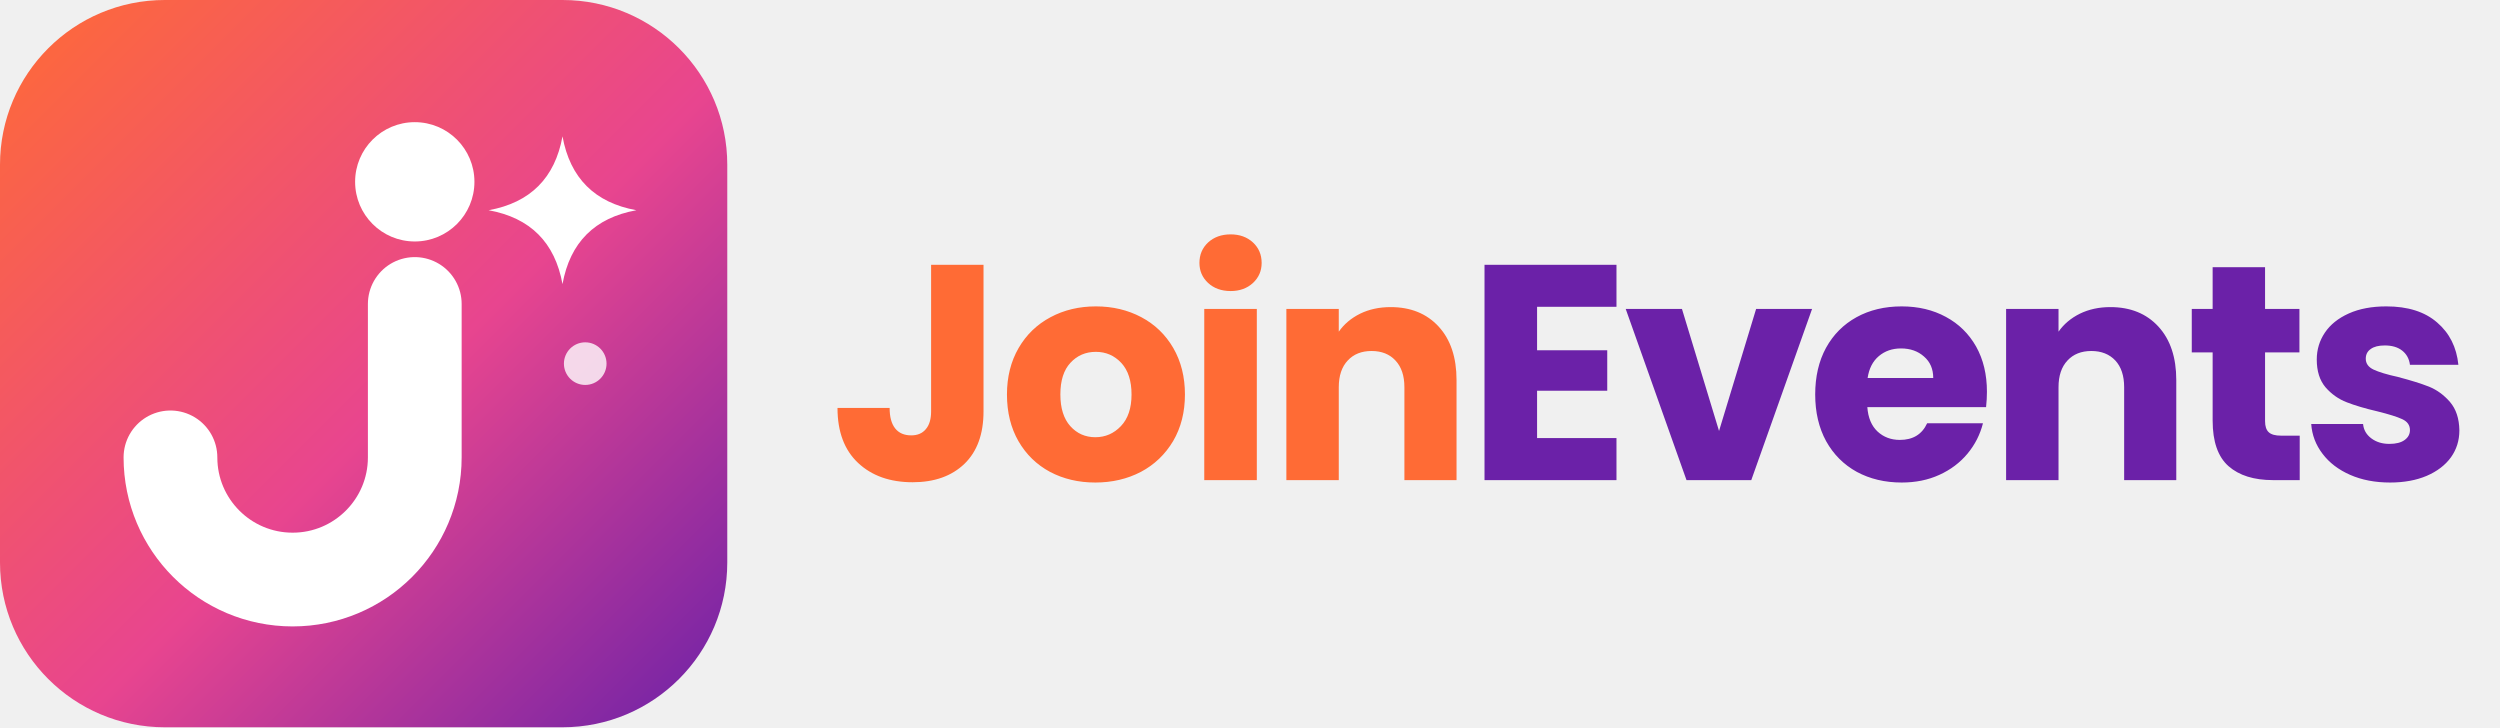
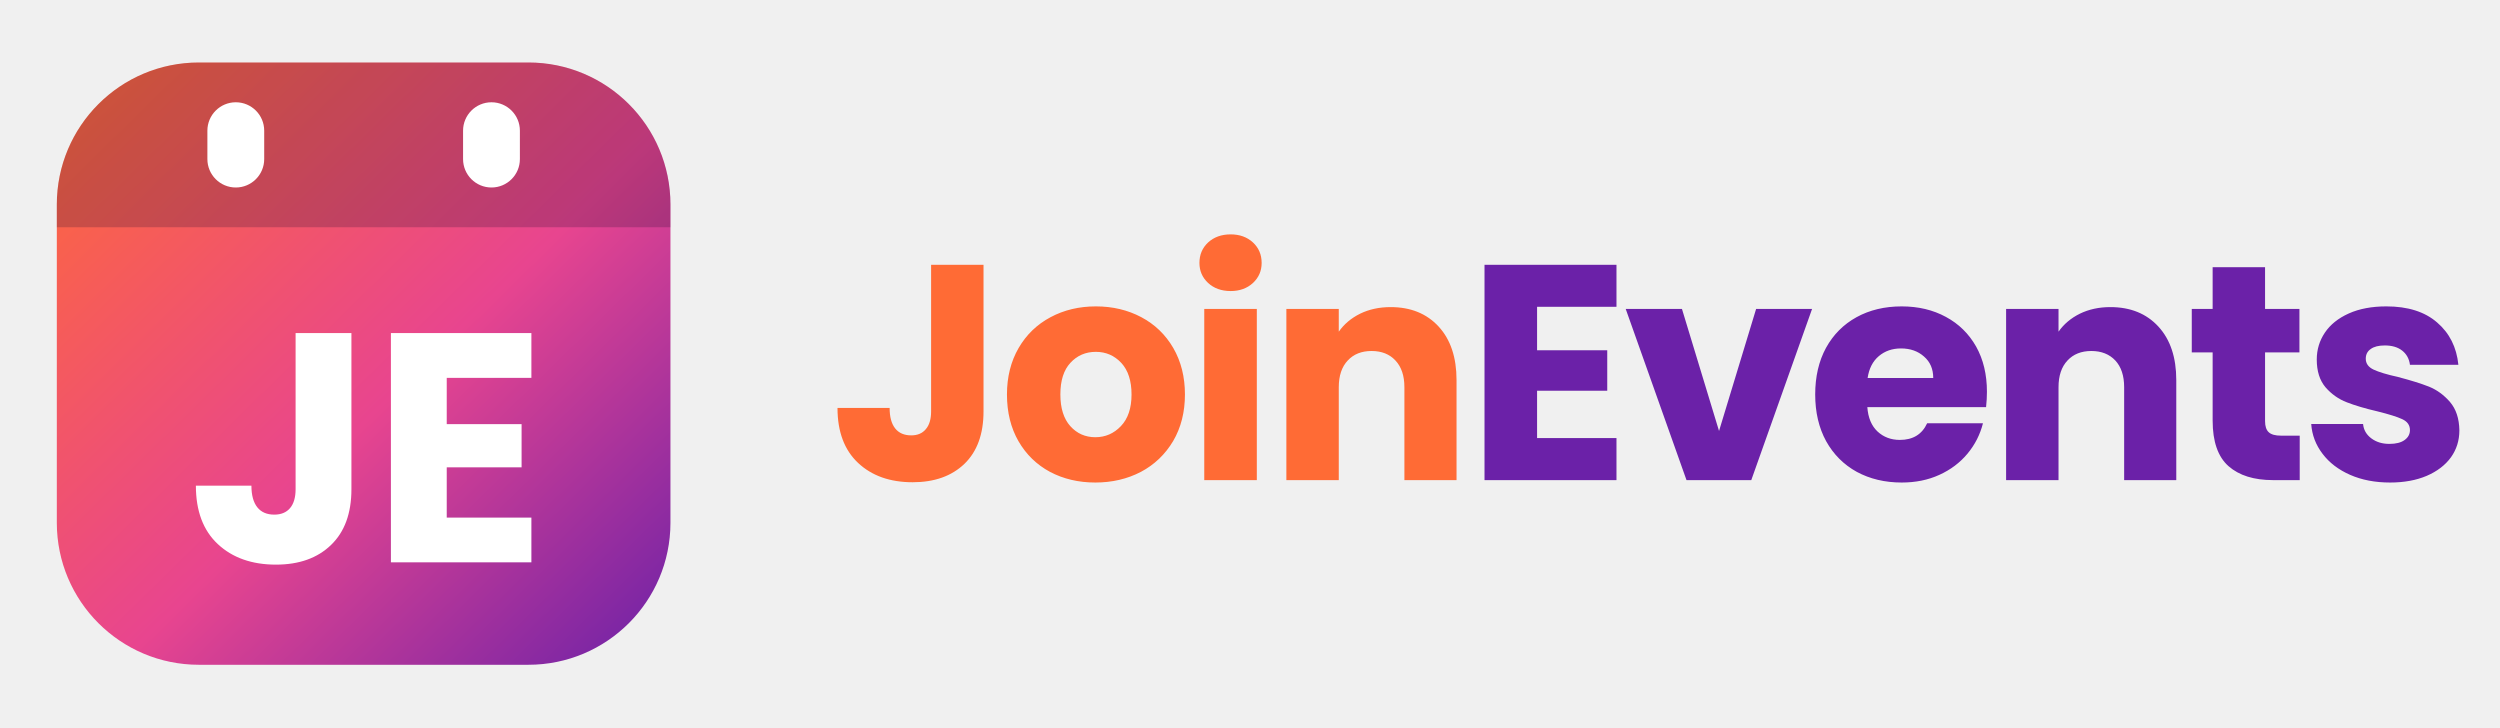
<svg xmlns="http://www.w3.org/2000/svg" viewBox="0 0 1760 512" role="img" aria-label="JoinEvents">
  <defs>
    <linearGradient id="je-bg" x1="0" y1="0" x2="1" y2="1">
      <stop offset="0" stop-color="#FF6B35" />
      <stop offset="0.55" stop-color="#E8458F" />
      <stop offset="1" stop-color="#6B21A8" />
    </linearGradient>
+     <clipPath id="je-cal">
+       <rect x="40" y="44" width="432" height="424" rx="100" />
+     </clipPath>
  </defs>
-   <rect width="512" height="512" rx="116" fill="url(#je-bg)" />
-   <path d="M292 214V322a86 86 0 0 1-172 0" fill="none" stroke="#fff" stroke-width="66" stroke-linecap="round" />
-   <circle cx="292" cy="128" r="42" fill="#fff" />
-   <path d="M396 96q8 44 52 52q-44 8-52 52q-8-44-52-52q44-8 52-52z" fill="#fff" />
-   <circle cx="412" cy="256" r="15" fill="#fff" fill-opacity=".8" />
+   <rect x="40" y="44" width="432" height="424" rx="100" fill="url(#je-bg)" />
+   <rect x="40" y="44" width="432" height="116" fill="#1E0B2E" fill-opacity=".22" clip-path="url(#je-cal)" />
+   <rect x="146" y="72" width="40" height="60" rx="20" fill="#fff" />
+   <rect x="326" y="72" width="40" height="60" rx="20" fill="#fff" />
+   <path fill="#fff" d="M247.4 234.5V344.4Q247.4 369.9 233 383.7Q218.7 397.5 194.3 397.5Q168.8 397.5 153.3 383Q137.9 368.6 137.9 341.9H177Q177 352 181.2 357.2Q185.3 362.3 193.1 362.3Q200.3 362.3 204.2 357.7Q208.1 353.1 208.1 344.4V234.5ZM314.5 266V298.6H367.2V329H314.5V364.4H374.1V395.9H275.2V234.5H374.1V266Z" />
  <path fill="#FF6B35" d="M692.4 186.4V289.6Q692.4 313.6 678.9 326.6Q665.4 339.5 642.5 339.5Q618.6 339.5 604.1 325.9Q589.6 312.3 589.6 287.2H626.3Q626.3 296.7 630.2 301.6Q634.1 306.5 641.5 306.5Q648.2 306.5 651.8 302.1Q655.5 297.8 655.5 289.6V186.4ZM708.9 277.7Q708.9 259.2 717.1 245Q725.3 230.9 739.6 223.3Q753.8 215.7 771.5 215.7Q789.2 215.7 803.5 223.3Q817.8 230.9 826 245Q834.2 259.2 834.2 277.7Q834.2 296.3 825.9 310.5Q817.5 324.6 803.2 332.2Q788.8 339.7 771.1 339.7Q753.4 339.7 739.2 332.2Q725.1 324.6 717 310.6Q708.9 296.5 708.9 277.7ZM796.6 277.7Q796.6 263.3 789.4 255.5Q782.1 247.7 771.5 247.7Q760.7 247.7 753.6 255.4Q746.5 263 746.5 277.7Q746.5 292.2 753.5 300Q760.5 307.8 771.1 307.8Q781.7 307.8 789.1 300Q796.6 292.2 796.6 277.7ZM844.4 185.1Q844.4 176.4 850.5 170.7Q856.7 165 866.4 165Q875.9 165 882.1 170.7Q888.2 176.4 888.2 185.1Q888.2 193.5 882.1 199.2Q875.9 204.9 866.4 204.9Q856.7 204.9 850.5 199.2Q844.4 193.5 844.4 185.1ZM884.8 217.5V338H847.8V217.5ZM1025.4 267.6V338H988.7V272.6Q988.7 260.5 982.4 253.8Q976.2 247.1 965.6 247.1Q955 247.1 948.8 253.8Q942.5 260.5 942.5 272.6V338H905.6V217.5H942.5V233.5Q948.1 225.5 957.6 220.8Q967.1 216.2 979 216.2Q1000.2 216.2 1012.8 229.9Q1025.4 243.6 1025.4 267.6Z" />
  <path fill="#6B21A8" d="M1082.1 216V246.6H1131.5V275.1H1082.1V308.4H1138V338H1045.1V186.4H1138V216ZM1210.2 303.4 1236.3 217.5H1275.7L1232.9 338H1187.3L1144.5 217.5H1184.1ZM1398.2 286.6H1314.6Q1315.4 297.8 1321.8 303.8Q1328.2 309.7 1337.5 309.7Q1351.3 309.7 1356.7 298H1396Q1393 309.9 1385.1 319.4Q1377.2 328.9 1365.3 334.3Q1353.5 339.7 1338.8 339.7Q1321.1 339.7 1307.2 332.2Q1293.4 324.6 1285.6 310.6Q1277.9 296.5 1277.9 277.7Q1277.9 258.9 1285.5 244.9Q1293.2 230.9 1307 223.3Q1320.8 215.7 1338.8 215.7Q1356.3 215.7 1369.9 223.1Q1383.5 230.4 1391.2 244Q1398.8 257.6 1398.8 275.8Q1398.8 281 1398.2 286.6ZM1361 266.1Q1361 256.6 1354.5 251Q1348.1 245.3 1338.3 245.3Q1329.1 245.3 1322.7 250.7Q1316.3 256.1 1314.8 266.1ZM1532.1 267.6V338H1495.4V272.6Q1495.4 260.5 1489.2 253.8Q1482.9 247.1 1472.3 247.1Q1461.7 247.1 1455.5 253.8Q1449.2 260.5 1449.2 272.6V338H1412.3V217.5H1449.2V233.5Q1454.8 225.5 1464.3 220.8Q1473.8 216.2 1485.7 216.2Q1506.9 216.2 1519.5 229.9Q1532.1 243.6 1532.1 267.6ZM1619 306.7V338H1600.2Q1580.1 338 1568.9 328.2Q1557.7 318.3 1557.7 296.1V248.1H1543V217.5H1557.7V188.1H1594.6V217.5H1618.8V248.1H1594.6V296.5Q1594.6 301.9 1597.2 304.3Q1599.8 306.7 1605.8 306.7ZM1627.1 298.5H1663.6Q1664.2 304.7 1669.4 308.6Q1674.6 312.5 1682.1 312.5Q1689.1 312.5 1692.8 309.8Q1696.6 307.1 1696.6 302.8Q1696.6 297.6 1691.2 295.1Q1685.8 292.6 1673.7 289.6Q1660.8 286.6 1652.1 283.2Q1643.5 279.9 1637.2 272.7Q1631 265.4 1631 253.1Q1631 242.7 1636.7 234.2Q1642.4 225.7 1653.5 220.7Q1664.6 215.7 1680 215.7Q1702.7 215.7 1715.7 227Q1728.8 238.2 1730.7 256.8H1696.6Q1695.8 250.5 1691.1 246.8Q1686.5 243.2 1678.9 243.2Q1672.4 243.2 1669 245.7Q1665.5 248.1 1665.5 252.5Q1665.5 257.6 1671 260.2Q1676.5 262.8 1688.2 265.4Q1701.6 268.9 1710 272.2Q1718.4 275.6 1724.8 283Q1731.2 290.5 1731.4 303Q1731.4 313.6 1725.5 321.9Q1719.5 330.2 1708.4 335Q1697.3 339.7 1682.6 339.7Q1666.8 339.7 1654.5 334.3Q1642.2 328.9 1635.1 319.5Q1627.9 310.1 1627.1 298.5Z" />
</svg>
